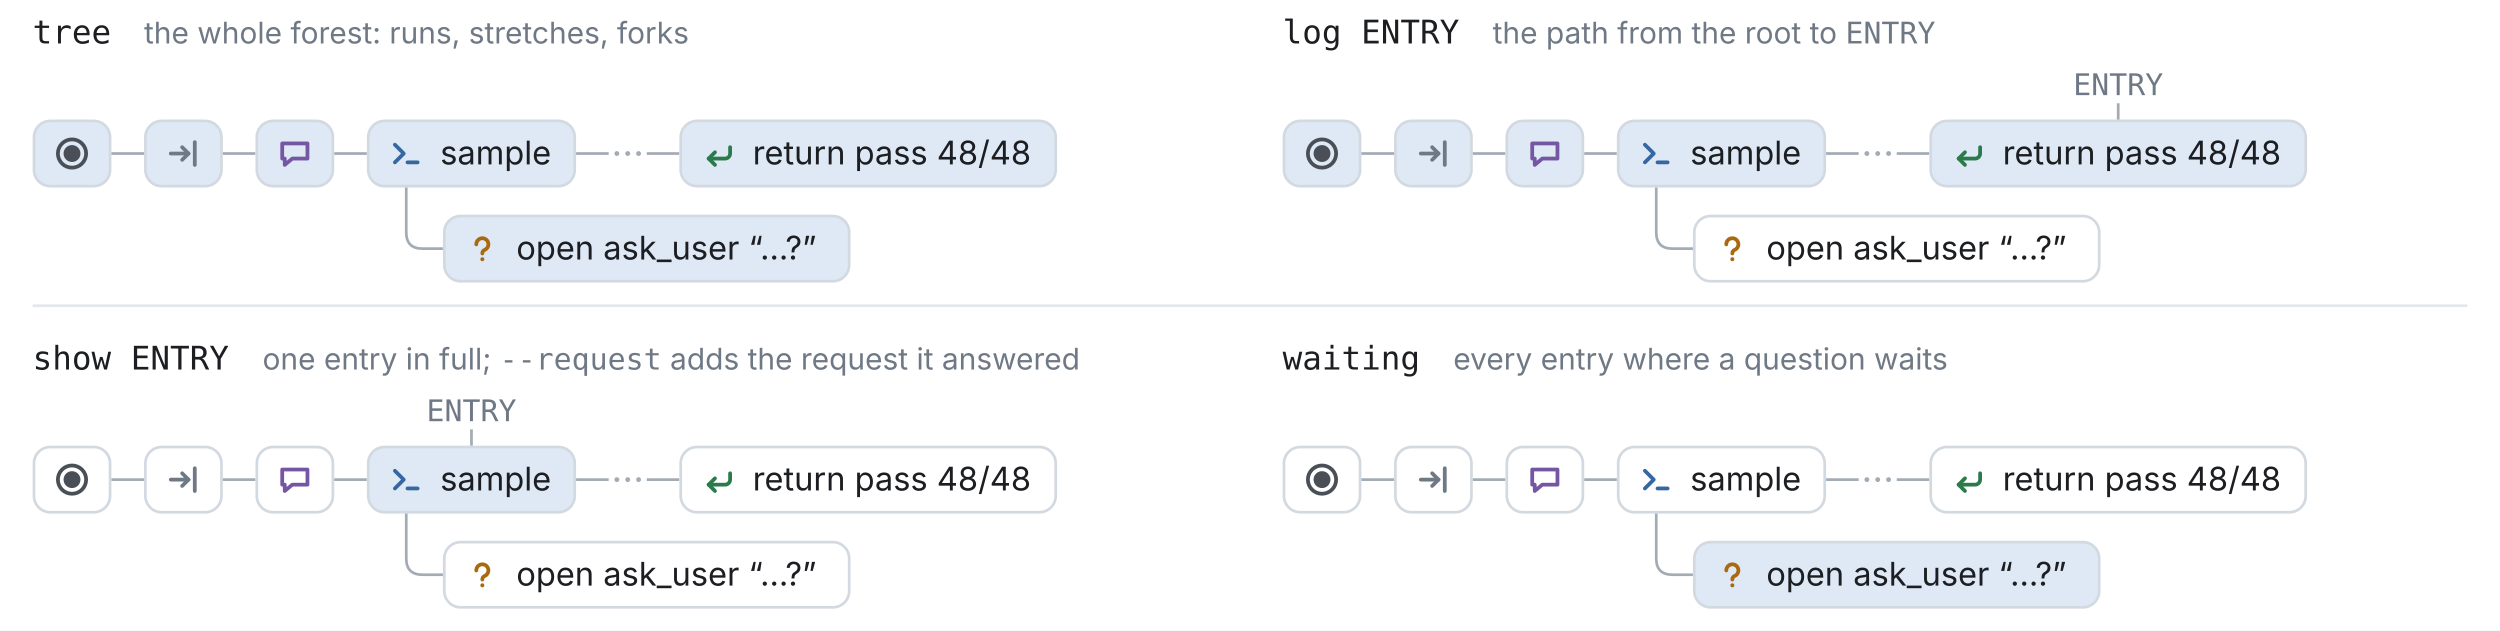
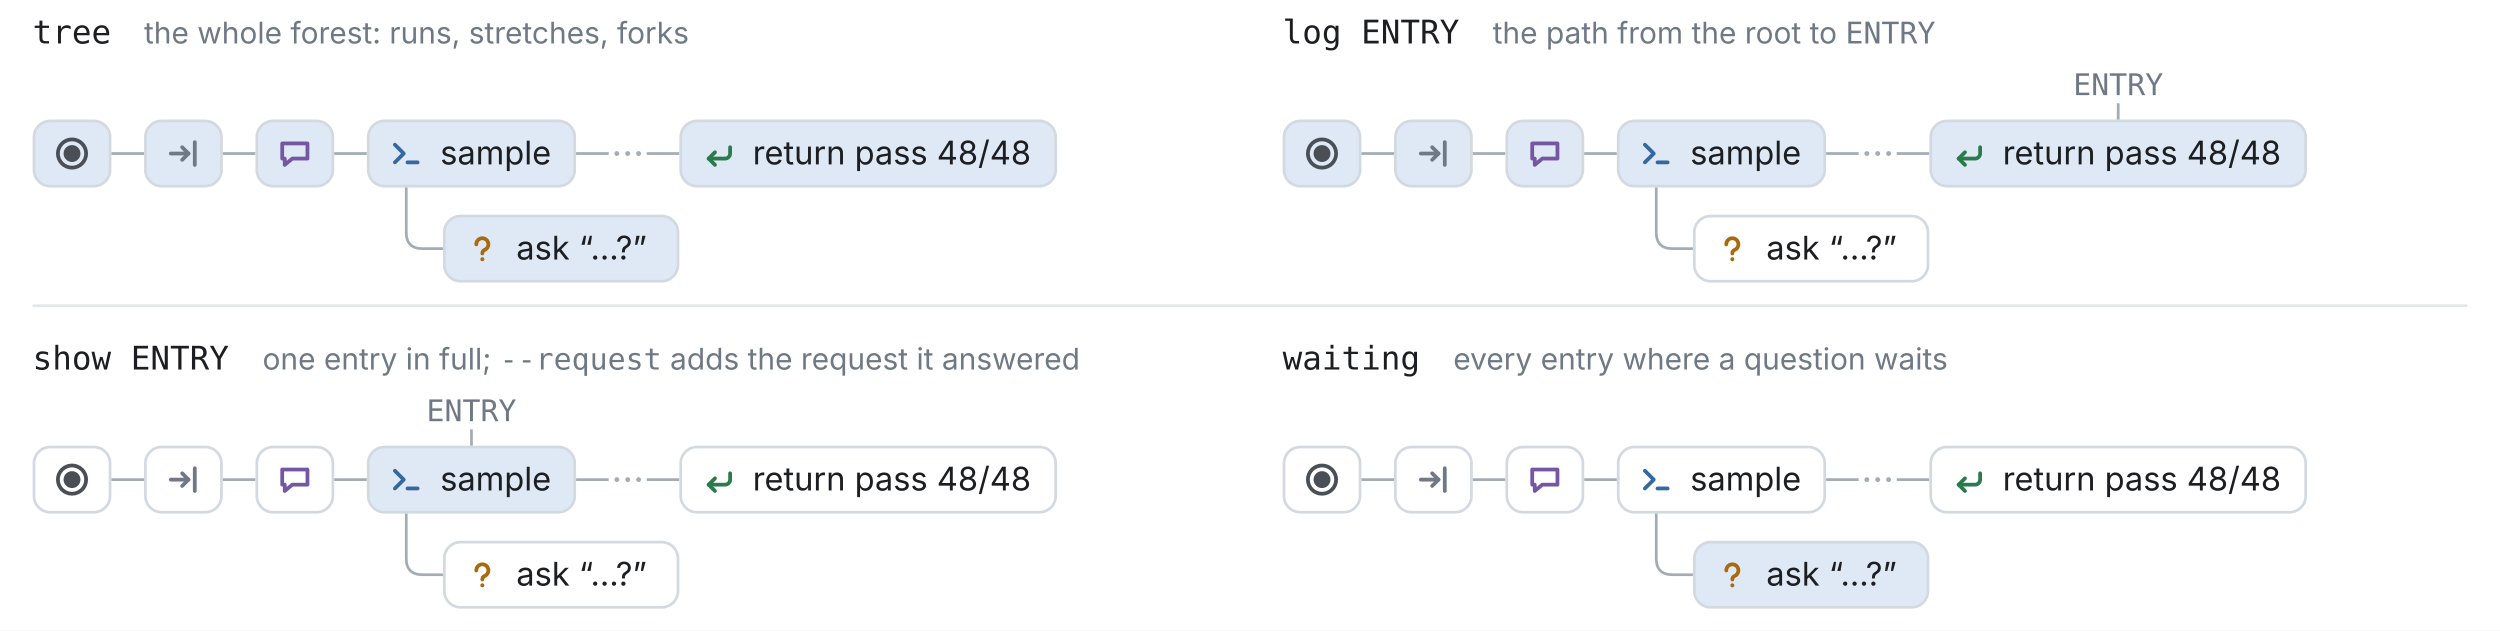
<svg xmlns="http://www.w3.org/2000/svg" viewBox="0 0 920 232" width="920" height="232">
  <style>text{font-family:-apple-system, BlinkMacSystemFont, 'Segoe UI', system-ui, sans-serif;font-size:13px;fill:#1c1e21}.m{font-family:ui-monospace, SFMono-Regular, Menlo, Consolas, monospace}.s{font-size:11px;fill:#6f7985}.f{font-size:11px;fill:#a3abb5}.b{font-weight:600}.n{font-variant-numeric:tabular-nums}.fr{font-family:ui-monospace, SFMono-Regular, Menlo, Consolas, monospace;font-size:11.5px;fill:#a3abb5}.ch{font-family:ui-monospace, SFMono-Regular, Menlo, Consolas, monospace;font-size:12px}.e{font-family:ui-monospace, SFMono-Regular, Menlo, Consolas, monospace;font-size:11.5px}.a{stroke:#a3abb5;fill:none}.d{stroke-dasharray:3 3}.bx{stroke:#d3d9e0;fill:none}.c{font-size:12px}</style>
  <rect width="920" height="232" fill="#fff" />
  <path stroke="#e3e6ea" d="M12,112.5H908" />
  <text x="12" y="16" class="ch">tree</text>
  <text x="53" y="16" class="s">the whole forest: runs, stretches, forks</text>
  <rect x="12.5" y="44.5" width="28" height="24" rx="6" fill="#dfe9f6" stroke="#d3d9e0" />
  <g transform="translate(20,50) scale(0.9286)" stroke="#4a4f57" fill="#4a4f57" stroke-width="1.5" stroke-linecap="round" stroke-linejoin="round">
    <circle cx="7" cy="7" r="2.6" />
    <circle cx="7" cy="7" r="5.6" fill="none" />
  </g>
  <path class="a" d="M41,56.5h12" />
  <rect x="53.5" y="44.5" width="28" height="24" rx="6" fill="#dfe9f6" stroke="#d3d9e0" />
  <g transform="translate(61,50) scale(0.9286)" stroke="#6f7985" fill="#6f7985" stroke-width="1.5" stroke-linecap="round" stroke-linejoin="round">
    <path d="M2 7h7" fill="none" />
    <path d="M6.5 4.5L9 7l-2.5 2.5" fill="none" />
    <path d="M11.5 2.5v9" fill="none" />
  </g>
  <path class="a" d="M82,56.5h12" />
  <rect x="94.5" y="44.5" width="28" height="24" rx="6" fill="#dfe9f6" stroke="#d3d9e0" />
  <g transform="translate(102,50) scale(0.9286)" stroke="#7556a3" fill="#7556a3" stroke-width="1.5" stroke-linecap="round" stroke-linejoin="round">
    <path d="M2 3h10v6H6l-3 2.5V9H2z" fill="none" />
  </g>
  <path class="a" d="M123,56.5h12" />
  <rect x="135.5" y="44.5" width="76" height="24" rx="6" fill="#dfe9f6" stroke="#d3d9e0" />
  <g transform="translate(143,50) scale(0.9286)" stroke="#3567a0" fill="#3567a0" stroke-width="1.5" stroke-linecap="round" stroke-linejoin="round">
    <path d="M2.5 3.5L6 7l-3.5 3.5" fill="none" />
    <path d="M7.5 10.5h4" fill="none" />
  </g>
  <text x="162" y="60.5" class="c">sample</text>
  <path class="a" d="M212,56.5h12" />
  <circle cx="227" cy="56.5" r="0.9" fill="#a3abb5" />
  <circle cx="231" cy="56.5" r="0.9" fill="#a3abb5" />
  <circle cx="235" cy="56.5" r="0.9" fill="#a3abb5" />
  <path class="a" d="M238,56.5h12" />
  <rect x="250.5" y="44.5" width="138" height="24" rx="6" fill="#dfe9f6" stroke="#d3d9e0" />
  <g transform="translate(258,50) scale(0.9286)" stroke="#2a7a4b" fill="#2a7a4b" stroke-width="1.5" stroke-linecap="round" stroke-linejoin="round">
    <path d="M11.5 4.5v2.5a2 2 0 0 1-2 2H3" fill="none" />
    <path d="M5.5 6.5L3 9l2.5 2.5" fill="none" />
  </g>
  <text x="277" y="60.5" class="c">return pass 48/48</text>
  <path class="a" d="M149.5,69V85.5Q149.5,91.5 155.5,91.5H163" />
-   <rect x="163.5" y="79.5" width="149" height="24" rx="6" fill="#dfe9f6" stroke="#d3d9e0" />
+   <rect x="163.5" y="79.5" width="86" height="24" rx="6" fill="#dfe9f6" stroke="#d3d9e0" />
  <g transform="translate(171,85) scale(0.9286)" stroke="#a8690f" fill="#a8690f" stroke-width="1.5" stroke-linecap="round" stroke-linejoin="round">
    <path d="M4.6 5.3a2.4 2.4 0 1 1 3.3 2.2c-.6.3-.9.7-.9 1.4" fill="none" />
    <circle cx="7" cy="11.2" r=".8" stroke="none" />
  </g>
-   <text x="190" y="95.5" class="c">open ask_user “…?”</text>
+   <text x="190" y="95.5" class="c">ask “…?”</text>
  <text x="472" y="16" class="ch">log ENTRY</text>
  <text x="549.3" y="16" class="s">the path from the root to <tspan class="m">ENTRY</tspan>
  </text>
  <rect x="472.5" y="44.5" width="28" height="24" rx="6" fill="#dfe9f6" stroke="#d3d9e0" />
  <g transform="translate(480,50) scale(0.9286)" stroke="#4a4f57" fill="#4a4f57" stroke-width="1.5" stroke-linecap="round" stroke-linejoin="round">
    <circle cx="7" cy="7" r="2.6" />
    <circle cx="7" cy="7" r="5.6" fill="none" />
  </g>
  <path class="a" d="M501,56.5h12" />
  <rect x="513.5" y="44.5" width="28" height="24" rx="6" fill="#dfe9f6" stroke="#d3d9e0" />
  <g transform="translate(521,50) scale(0.9286)" stroke="#6f7985" fill="#6f7985" stroke-width="1.5" stroke-linecap="round" stroke-linejoin="round">
    <path d="M2 7h7" fill="none" />
    <path d="M6.5 4.5L9 7l-2.5 2.5" fill="none" />
    <path d="M11.5 2.5v9" fill="none" />
  </g>
  <path class="a" d="M542,56.5h12" />
  <rect x="554.5" y="44.5" width="28" height="24" rx="6" fill="#dfe9f6" stroke="#d3d9e0" />
  <g transform="translate(562,50) scale(0.9286)" stroke="#7556a3" fill="#7556a3" stroke-width="1.5" stroke-linecap="round" stroke-linejoin="round">
    <path d="M2 3h10v6H6l-3 2.5V9H2z" fill="none" />
  </g>
  <path class="a" d="M583,56.5h12" />
  <rect x="595.5" y="44.5" width="76" height="24" rx="6" fill="#dfe9f6" stroke="#d3d9e0" />
  <g transform="translate(603,50) scale(0.9286)" stroke="#3567a0" fill="#3567a0" stroke-width="1.5" stroke-linecap="round" stroke-linejoin="round">
    <path d="M2.5 3.5L6 7l-3.5 3.5" fill="none" />
    <path d="M7.5 10.5h4" fill="none" />
  </g>
  <text x="622" y="60.5" class="c">sample</text>
  <path class="a" d="M672,56.5h12" />
  <circle cx="687" cy="56.5" r="0.9" fill="#a3abb5" />
  <circle cx="691" cy="56.5" r="0.9" fill="#a3abb5" />
  <circle cx="695" cy="56.5" r="0.9" fill="#a3abb5" />
  <path class="a" d="M698,56.5h12" />
  <rect x="710.5" y="44.5" width="138" height="24" rx="6" fill="#dfe9f6" stroke="#d3d9e0" />
  <g transform="translate(718,50) scale(0.9286)" stroke="#2a7a4b" fill="#2a7a4b" stroke-width="1.5" stroke-linecap="round" stroke-linejoin="round">
    <path d="M11.5 4.5v2.5a2 2 0 0 1-2 2H3" fill="none" />
    <path d="M5.5 6.5L3 9l2.5 2.5" fill="none" />
  </g>
  <text x="737" y="60.5" class="c">return pass 48/48</text>
  <text x="779.5" y="35" class="s m" text-anchor="middle">ENTRY</text>
  <path class="a" d="M779.5,38V44" />
  <path class="a" d="M609.5,69V85.5Q609.5,91.5 615.5,91.5H623" />
-   <rect x="623.5" y="79.5" width="149" height="24" rx="6" fill="#fff" stroke="#d3d9e0" />
+   <rect x="623.5" y="79.5" width="86" height="24" rx="6" fill="#fff" stroke="#d3d9e0" />
  <g transform="translate(631,85) scale(0.9286)" stroke="#a8690f" fill="#a8690f" stroke-width="1.5" stroke-linecap="round" stroke-linejoin="round">
    <path d="M4.6 5.3a2.4 2.4 0 1 1 3.3 2.2c-.6.3-.9.7-.9 1.4" fill="none" />
    <circle cx="7" cy="11.2" r=".8" stroke="none" />
  </g>
-   <text x="650" y="95.5" class="c">open ask_user “…?”</text>
+   <text x="650" y="95.5" class="c">ask “…?”</text>
  <text x="12" y="136" class="ch">show ENTRY</text>
  <text x="96.6" y="136" class="s">one entry in full; <tspan class="m">--request</tspan> adds the request it answered</text>
  <rect x="12.5" y="164.5" width="28" height="24" rx="6" fill="#fff" stroke="#d3d9e0" />
  <g transform="translate(20,170) scale(0.9286)" stroke="#4a4f57" fill="#4a4f57" stroke-width="1.5" stroke-linecap="round" stroke-linejoin="round">
    <circle cx="7" cy="7" r="2.6" />
    <circle cx="7" cy="7" r="5.6" fill="none" />
  </g>
  <path class="a" d="M41,176.5h12" />
  <rect x="53.5" y="164.5" width="28" height="24" rx="6" fill="#fff" stroke="#d3d9e0" />
  <g transform="translate(61,170) scale(0.9286)" stroke="#6f7985" fill="#6f7985" stroke-width="1.5" stroke-linecap="round" stroke-linejoin="round">
    <path d="M2 7h7" fill="none" />
    <path d="M6.5 4.5L9 7l-2.5 2.5" fill="none" />
    <path d="M11.5 2.5v9" fill="none" />
  </g>
  <path class="a" d="M82,176.5h12" />
  <rect x="94.5" y="164.5" width="28" height="24" rx="6" fill="#fff" stroke="#d3d9e0" />
  <g transform="translate(102,170) scale(0.9286)" stroke="#7556a3" fill="#7556a3" stroke-width="1.5" stroke-linecap="round" stroke-linejoin="round">
    <path d="M2 3h10v6H6l-3 2.5V9H2z" fill="none" />
  </g>
  <path class="a" d="M123,176.5h12" />
  <rect x="135.5" y="164.5" width="76" height="24" rx="6" fill="#dfe9f6" stroke="#d3d9e0" />
  <g transform="translate(143,170) scale(0.9286)" stroke="#3567a0" fill="#3567a0" stroke-width="1.5" stroke-linecap="round" stroke-linejoin="round">
    <path d="M2.5 3.5L6 7l-3.5 3.5" fill="none" />
    <path d="M7.5 10.5h4" fill="none" />
  </g>
  <text x="162" y="180.5" class="c">sample</text>
  <text x="173.5" y="155" class="s m" text-anchor="middle">ENTRY</text>
  <path class="a" d="M173.5,158V164" />
  <path class="a" d="M212,176.5h12" />
  <circle cx="227" cy="176.5" r="0.9" fill="#a3abb5" />
  <circle cx="231" cy="176.5" r="0.9" fill="#a3abb5" />
  <circle cx="235" cy="176.5" r="0.9" fill="#a3abb5" />
  <path class="a" d="M238,176.5h12" />
  <rect x="250.5" y="164.5" width="138" height="24" rx="6" fill="#fff" stroke="#d3d9e0" />
  <g transform="translate(258,170) scale(0.9286)" stroke="#2a7a4b" fill="#2a7a4b" stroke-width="1.5" stroke-linecap="round" stroke-linejoin="round">
    <path d="M11.5 4.5v2.5a2 2 0 0 1-2 2H3" fill="none" />
    <path d="M5.5 6.5L3 9l2.5 2.5" fill="none" />
  </g>
  <text x="277" y="180.5" class="c">return pass 48/48</text>
  <path class="a" d="M149.5,189V205.5Q149.5,211.5 155.5,211.5H163" />
-   <rect x="163.5" y="199.5" width="149" height="24" rx="6" fill="#fff" stroke="#d3d9e0" />
+   <rect x="163.5" y="199.5" width="86" height="24" rx="6" fill="#fff" stroke="#d3d9e0" />
  <g transform="translate(171,205) scale(0.9286)" stroke="#a8690f" fill="#a8690f" stroke-width="1.5" stroke-linecap="round" stroke-linejoin="round">
    <path d="M4.6 5.3a2.4 2.4 0 1 1 3.3 2.2c-.6.3-.9.7-.9 1.4" fill="none" />
    <circle cx="7" cy="11.2" r=".8" stroke="none" />
  </g>
-   <text x="190" y="215.5" class="c">open ask_user “…?”</text>
+   <text x="190" y="215.5" class="c">ask “…?”</text>
  <text x="472" y="136" class="ch">waiting</text>
  <text x="534.8" y="136" class="s">every entry where a question waits</text>
  <rect x="472.5" y="164.5" width="28" height="24" rx="6" fill="#fff" stroke="#d3d9e0" />
  <g transform="translate(480,170) scale(0.9286)" stroke="#4a4f57" fill="#4a4f57" stroke-width="1.5" stroke-linecap="round" stroke-linejoin="round">
    <circle cx="7" cy="7" r="2.6" />
    <circle cx="7" cy="7" r="5.6" fill="none" />
  </g>
  <path class="a" d="M501,176.5h12" />
  <rect x="513.5" y="164.5" width="28" height="24" rx="6" fill="#fff" stroke="#d3d9e0" />
  <g transform="translate(521,170) scale(0.9286)" stroke="#6f7985" fill="#6f7985" stroke-width="1.5" stroke-linecap="round" stroke-linejoin="round">
    <path d="M2 7h7" fill="none" />
    <path d="M6.5 4.5L9 7l-2.5 2.5" fill="none" />
    <path d="M11.5 2.5v9" fill="none" />
  </g>
  <path class="a" d="M542,176.5h12" />
  <rect x="554.5" y="164.5" width="28" height="24" rx="6" fill="#fff" stroke="#d3d9e0" />
  <g transform="translate(562,170) scale(0.9286)" stroke="#7556a3" fill="#7556a3" stroke-width="1.5" stroke-linecap="round" stroke-linejoin="round">
    <path d="M2 3h10v6H6l-3 2.5V9H2z" fill="none" />
  </g>
  <path class="a" d="M583,176.5h12" />
  <rect x="595.5" y="164.5" width="76" height="24" rx="6" fill="#fff" stroke="#d3d9e0" />
  <g transform="translate(603,170) scale(0.9286)" stroke="#3567a0" fill="#3567a0" stroke-width="1.5" stroke-linecap="round" stroke-linejoin="round">
    <path d="M2.5 3.5L6 7l-3.5 3.5" fill="none" />
    <path d="M7.5 10.5h4" fill="none" />
  </g>
  <text x="622" y="180.5" class="c">sample</text>
  <path class="a" d="M672,176.5h12" />
  <circle cx="687" cy="176.5" r="0.9" fill="#a3abb5" />
  <circle cx="691" cy="176.5" r="0.9" fill="#a3abb5" />
  <circle cx="695" cy="176.5" r="0.9" fill="#a3abb5" />
  <path class="a" d="M698,176.5h12" />
  <rect x="710.5" y="164.5" width="138" height="24" rx="6" fill="#fff" stroke="#d3d9e0" />
  <g transform="translate(718,170) scale(0.9286)" stroke="#2a7a4b" fill="#2a7a4b" stroke-width="1.5" stroke-linecap="round" stroke-linejoin="round">
    <path d="M11.5 4.5v2.5a2 2 0 0 1-2 2H3" fill="none" />
    <path d="M5.5 6.5L3 9l2.5 2.5" fill="none" />
  </g>
  <text x="737" y="180.5" class="c">return pass 48/48</text>
  <path class="a" d="M609.5,189V205.5Q609.5,211.5 615.5,211.5H623" />
-   <rect x="623.5" y="199.5" width="149" height="24" rx="6" fill="#dfe9f6" stroke="#d3d9e0" />
+   <rect x="623.5" y="199.5" width="86" height="24" rx="6" fill="#dfe9f6" stroke="#d3d9e0" />
  <g transform="translate(631,205) scale(0.9286)" stroke="#a8690f" fill="#a8690f" stroke-width="1.5" stroke-linecap="round" stroke-linejoin="round">
    <path d="M4.6 5.3a2.4 2.4 0 1 1 3.3 2.2c-.6.3-.9.7-.9 1.4" fill="none" />
    <circle cx="7" cy="11.2" r=".8" stroke="none" />
  </g>
-   <text x="650" y="215.5" class="c">open ask_user “…?”</text>
+   <text x="650" y="215.5" class="c">ask “…?”</text>
</svg>
